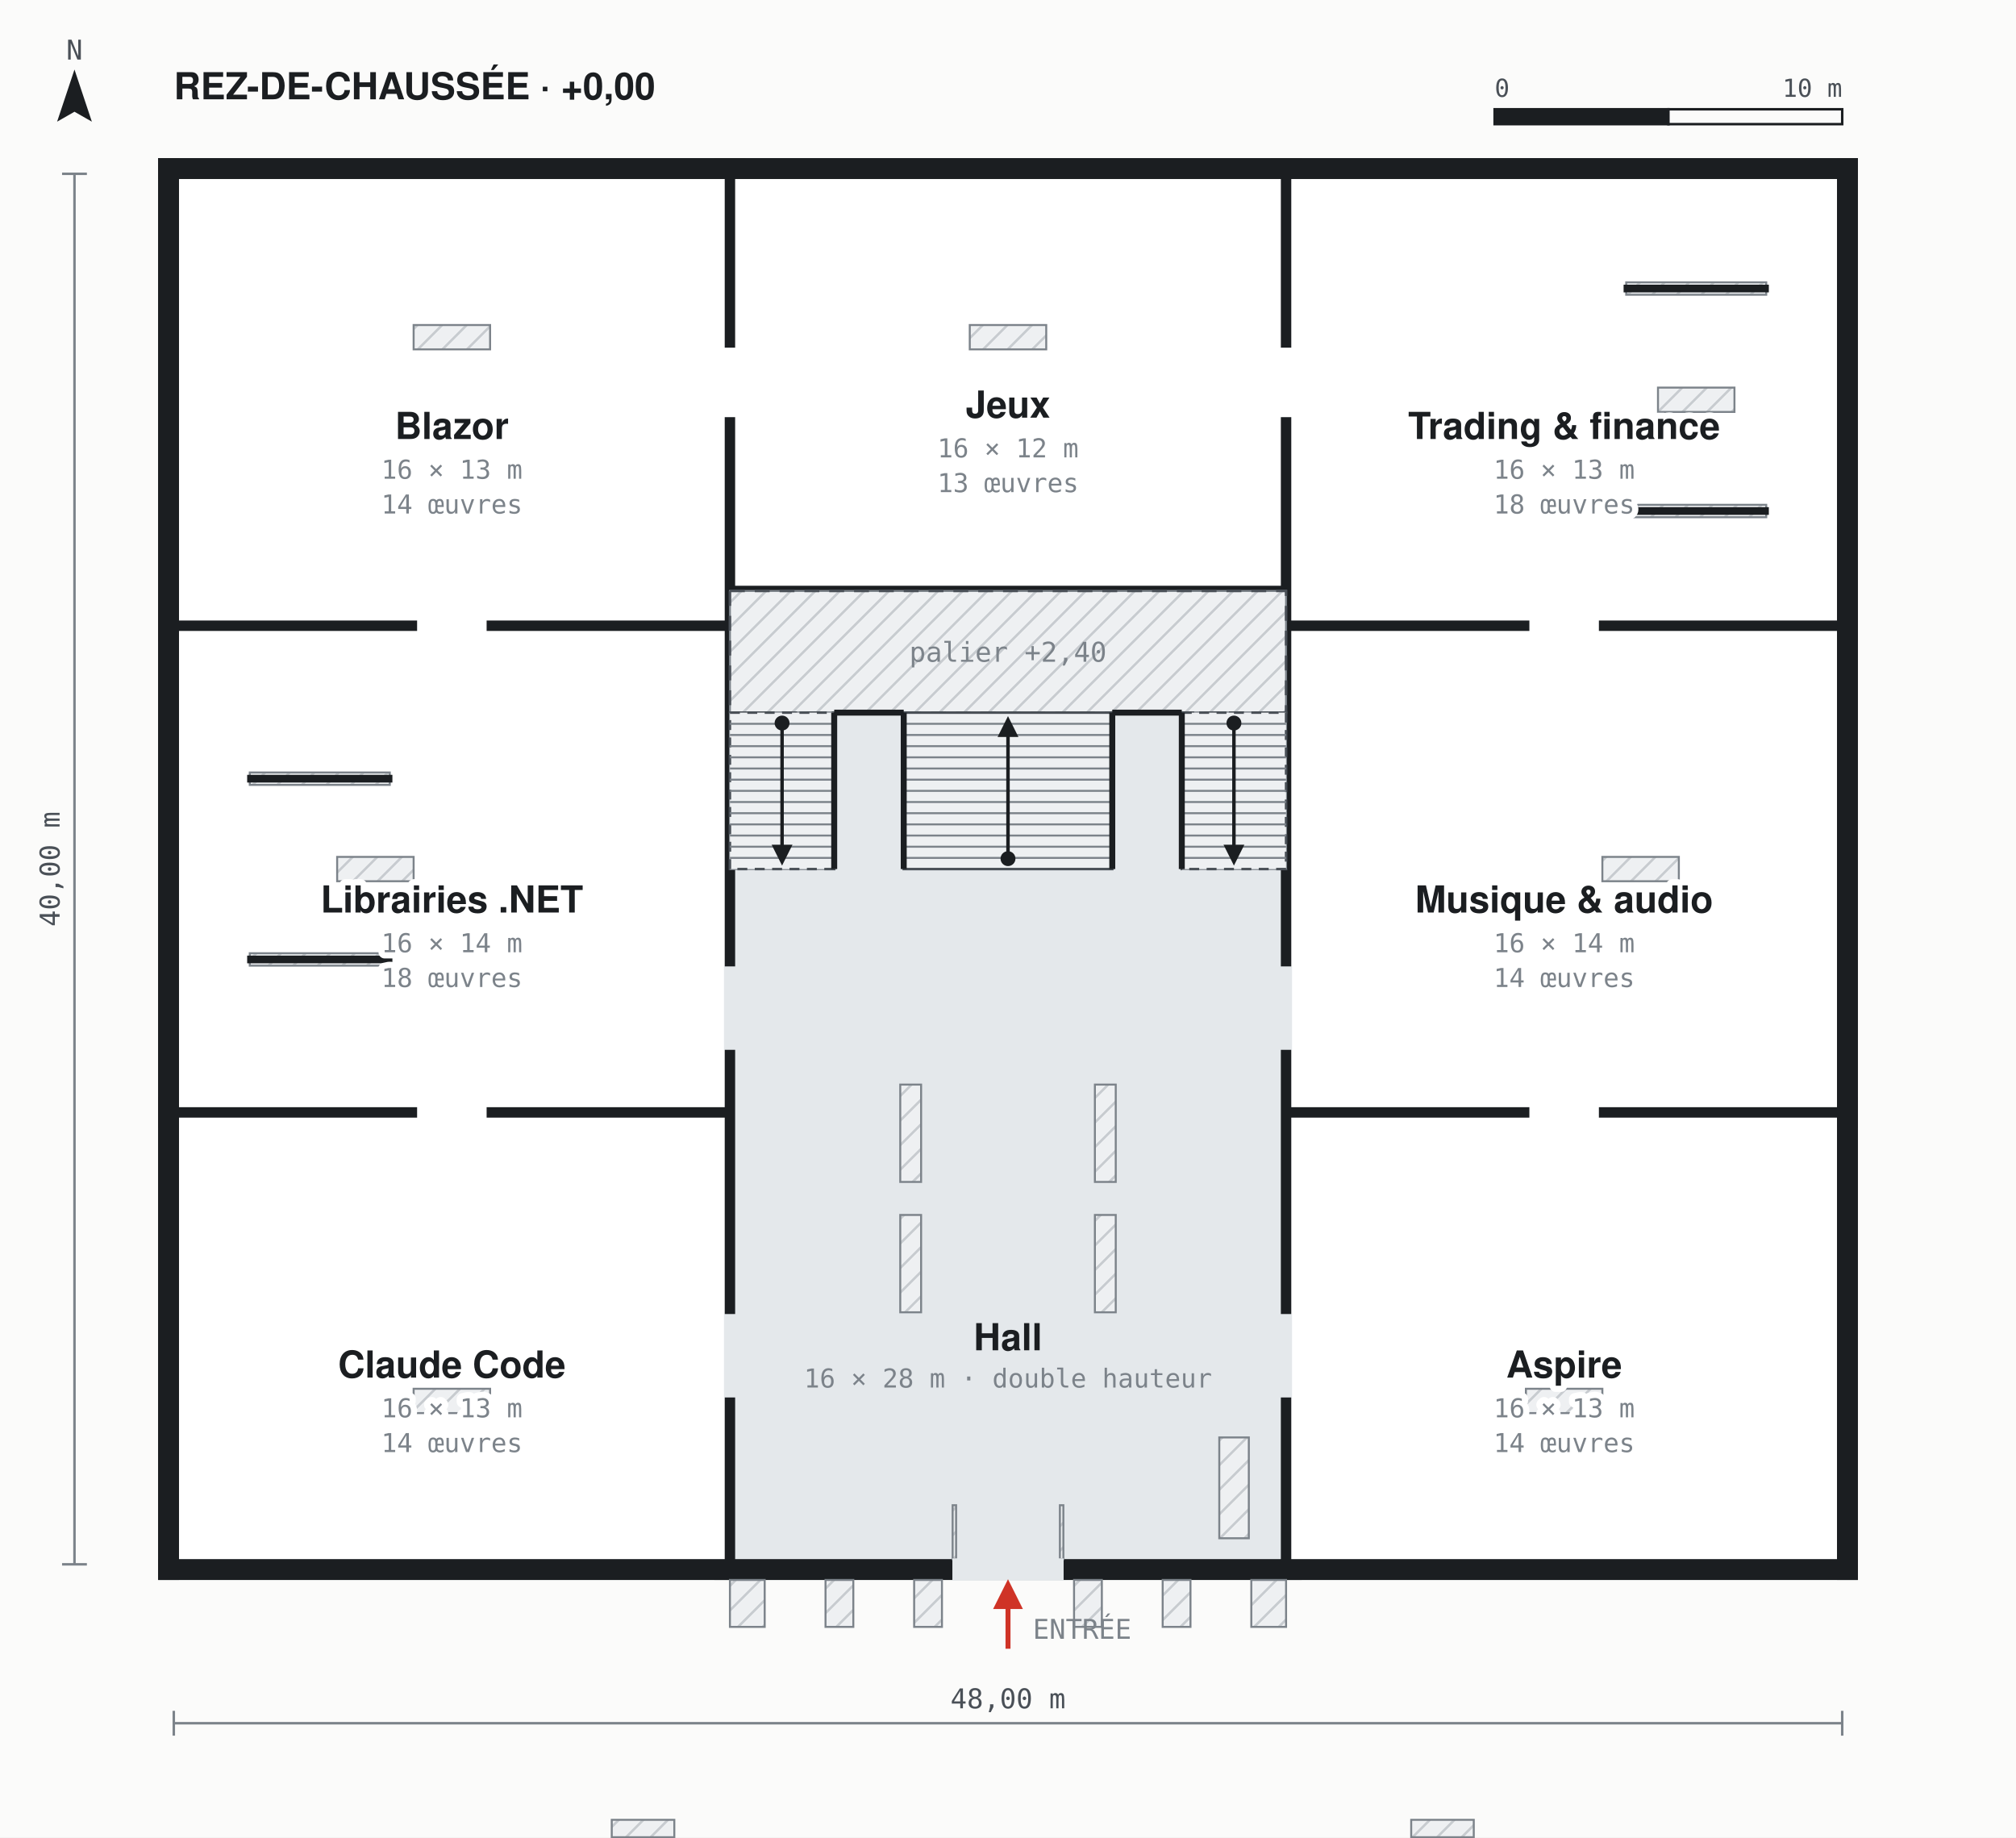
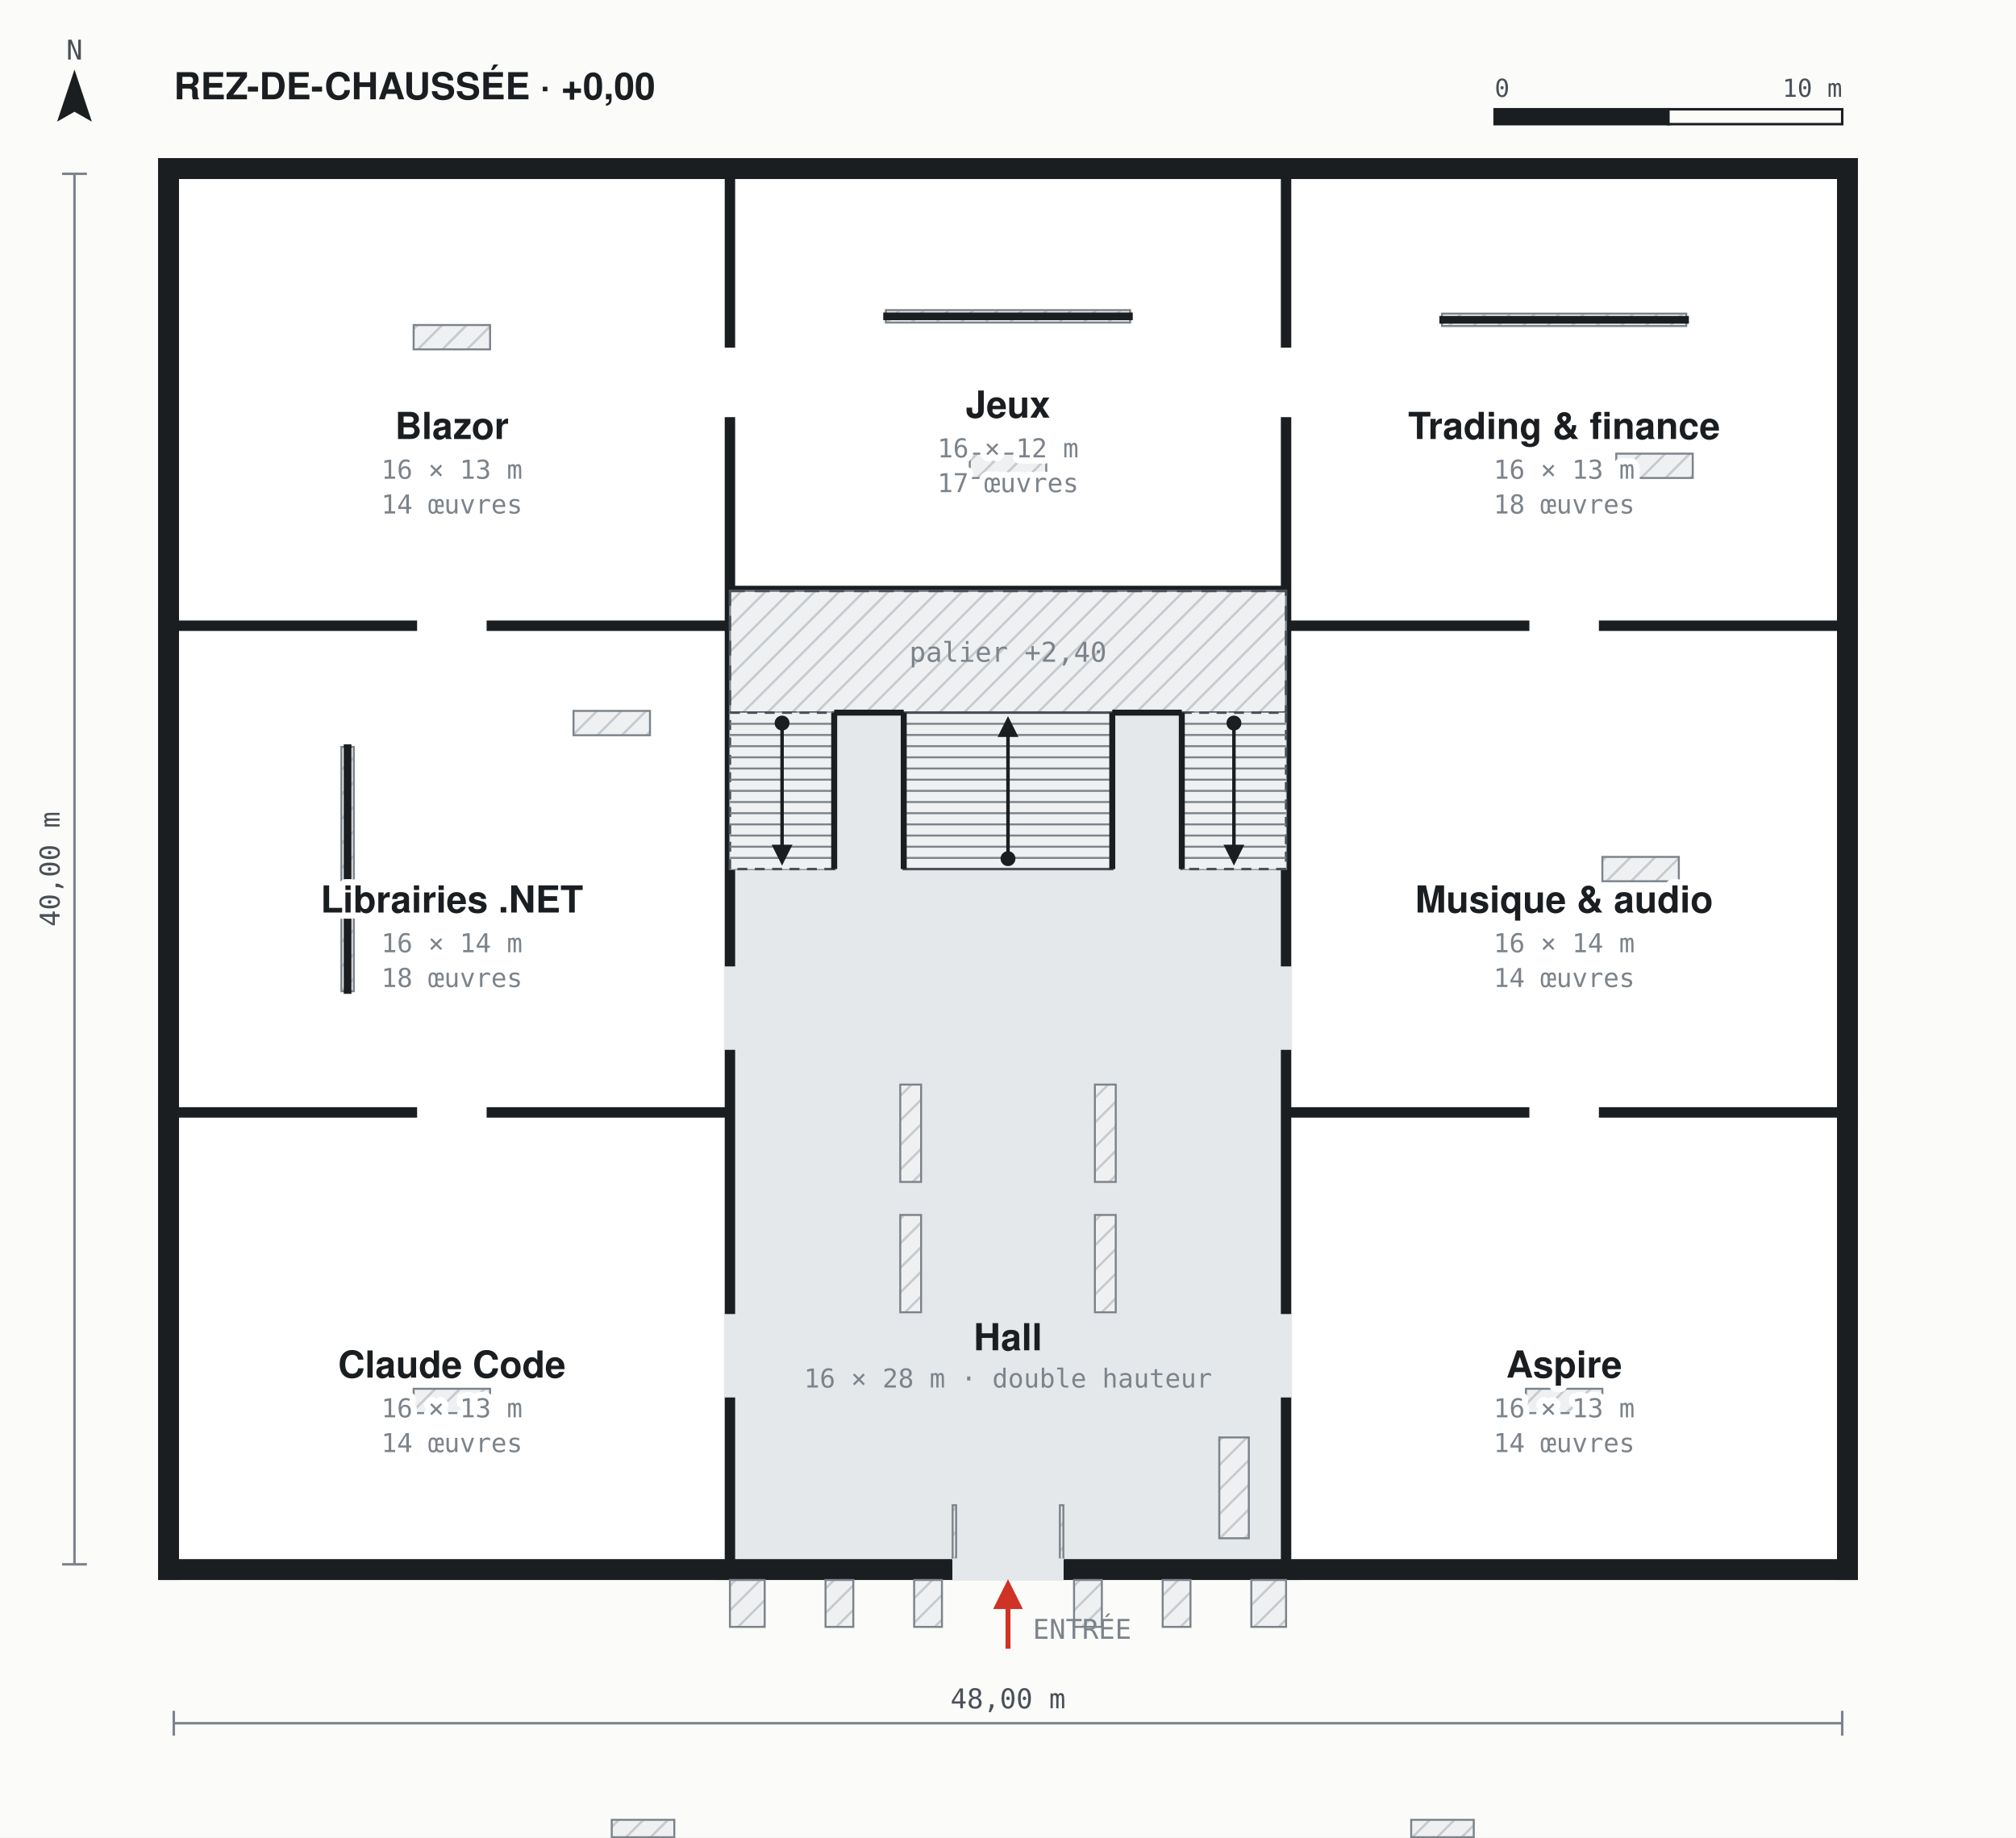
<svg xmlns="http://www.w3.org/2000/svg" viewBox="-70 -70 812 740" width="812" height="740" role="img" aria-label="Musée GitHub, Rez-de-chaussée">
  <style>.lbl{font-family:Archivo,Helvetica,Arial,sans-serif;font-weight:650;fill:#1B1E21}.cap{font-family:'IBM Plex Mono',Menlo,monospace;fill:#7C838A}.dim{font-family:'IBM Plex Mono',Menlo,monospace;fill:#4A5057}</style>
  <defs>
    <pattern id="closed" width="7" height="7" patternUnits="userSpaceOnUse" patternTransform="rotate(45)">
      <rect width="7" height="7" fill="#EEF0F2" />
      <line x1="0" y1="0" x2="0" y2="7" stroke="#C9CDD1" stroke-width="2" />
    </pattern>
    <marker id="fleche" viewBox="0 0 10 10" refX="5" refY="5" markerWidth="6" markerHeight="6" orient="auto">
      <path d="M0,0 L10,5 L0,10 z" fill="#1B1E21" />
    </marker>
    <marker id="fleche-r" viewBox="0 0 10 10" refX="5" refY="5" markerWidth="6" markerHeight="6" orient="auto">
      <path d="M0,0 L10,5 L0,10 z" fill="#CF3326" />
    </marker>
  </defs>
  <rect x="-70" y="-70" width="812" height="740" fill="#FBFBFA" />
  <rect x="-6.3" y="-6.3" width="684.6" height="8.4" fill="#1B1E21" />
  <rect x="-6.3" y="557.9" width="684.6" height="8.4" fill="#1B1E21" />
  <rect x="-6.3" y="-6.3" width="8.4" height="572.6" fill="#1B1E21" />
  <rect x="669.9" y="-6.3" width="8.4" height="572.6" fill="#1B1E21" />
  <rect x="-6.3" y="-6.3" width="236.6" height="194.6" fill="#1B1E21" />
  <rect x="-6.3" y="175.7" width="236.6" height="208.6" fill="#1B1E21" />
  <rect x="-6.3" y="371.7" width="236.6" height="194.6" fill="#1B1E21" />
  <rect x="217.7" y="-6.3" width="236.6" height="180.6" fill="#1B1E21" />
  <rect x="441.7" y="-6.3" width="236.6" height="194.6" fill="#1B1E21" />
  <rect x="441.7" y="175.7" width="236.6" height="208.6" fill="#1B1E21" />
  <rect x="441.7" y="371.7" width="236.6" height="194.6" fill="#1B1E21" />
  <rect x="217.7" y="161.7" width="236.6" height="404.6" fill="#1B1E21" />
  <rect x="2.1" y="2.1" width="219.8" height="177.8" fill="#FFFFFF" />
  <rect x="2.1" y="184.1" width="219.8" height="191.8" fill="#FFFFFF" />
  <rect x="2.1" y="380.1" width="219.8" height="177.8" fill="#FFFFFF" />
  <rect x="226.1" y="2.1" width="219.8" height="163.8" fill="#FFFFFF" />
  <rect x="450.1" y="2.1" width="219.8" height="177.8" fill="#FFFFFF" />
  <rect x="450.1" y="184.1" width="219.8" height="191.8" fill="#FFFFFF" />
  <rect x="450.1" y="380.1" width="219.8" height="177.8" fill="#FFFFFF" />
  <rect x="226.1" y="170.1" width="219.8" height="387.8" fill="#E4E8EB" />
  <rect x="224" y="168" width="224" height="49" fill="url(#closed)" stroke="#7C838A" stroke-width="0.8" />
  <rect x="224" y="217" width="42" height="63" fill="url(#closed)" stroke="#7C838A" stroke-width="0.8" />
  <rect x="406" y="217" width="42" height="63" fill="url(#closed)" stroke="#7C838A" stroke-width="0.8" />
  <rect x="224" y="566.3" width="14" height="18.9" fill="url(#closed)" stroke="#7C838A" stroke-width="0.8" />
  <rect x="434" y="566.3" width="14" height="18.9" fill="url(#closed)" stroke="#7C838A" stroke-width="0.8" />
  <rect x="262.5" y="566.3" width="11.2" height="18.9" fill="url(#closed)" stroke="#7C838A" stroke-width="0.8" />
  <rect x="298.2" y="566.3" width="11.2" height="18.9" fill="url(#closed)" stroke="#7C838A" stroke-width="0.8" />
  <rect x="362.6" y="566.3" width="11.2" height="18.9" fill="url(#closed)" stroke="#7C838A" stroke-width="0.8" />
  <rect x="398.3" y="566.3" width="11.2" height="18.9" fill="url(#closed)" stroke="#7C838A" stroke-width="0.8" />
  <rect x="313.7" y="536.2" width="1.4" height="21.7" fill="url(#closed)" stroke="#7C838A" stroke-width="0.8" />
  <rect x="356.9" y="536.2" width="1.4" height="21.7" fill="url(#closed)" stroke="#7C838A" stroke-width="0.8" />
  <rect x="882" y="742" width="56" height="14" fill="url(#closed)" stroke="#7C838A" stroke-width="0.8" />
  <rect x="868" y="756" width="56" height="14" fill="url(#closed)" stroke="#7C838A" stroke-width="0.8" />
  <rect x="854" y="770" width="56" height="14" fill="url(#closed)" stroke="#7C838A" stroke-width="0.8" />
  <rect x="574" y="784" width="56" height="14" fill="url(#closed)" stroke="#7C838A" stroke-width="0.8" />
  <rect x="840" y="784" width="56" height="14" fill="url(#closed)" stroke="#7C838A" stroke-width="0.8" />
  <rect x="532" y="798" width="238" height="14" fill="url(#closed)" stroke="#7C838A" stroke-width="0.8" />
  <rect x="826" y="798" width="56" height="14" fill="url(#closed)" stroke="#7C838A" stroke-width="0.8" />
  <rect x="518" y="812" width="266" height="14" fill="url(#closed)" stroke="#7C838A" stroke-width="0.8" />
  <rect x="812" y="812" width="56" height="14" fill="url(#closed)" stroke="#7C838A" stroke-width="0.8" />
  <rect x="504" y="826" width="350" height="14" fill="url(#closed)" stroke="#7C838A" stroke-width="0.8" />
  <rect x="490" y="840" width="350" height="14" fill="url(#closed)" stroke="#7C838A" stroke-width="0.8" />
  <rect x="476" y="854" width="336" height="14" fill="url(#closed)" stroke="#7C838A" stroke-width="0.8" />
  <rect x="476" y="868" width="336" height="14" fill="url(#closed)" stroke="#7C838A" stroke-width="0.8" />
  <rect x="462" y="882" width="336" height="14" fill="url(#closed)" stroke="#7C838A" stroke-width="0.8" />
  <rect x="476" y="896" width="322" height="14" fill="url(#closed)" stroke="#7C838A" stroke-width="0.8" />
  <rect x="476" y="910" width="308" height="14" fill="url(#closed)" stroke="#7C838A" stroke-width="0.8" />
  <rect x="476" y="924" width="294" height="14" fill="url(#closed)" stroke="#7C838A" stroke-width="0.8" />
  <rect x="476" y="938" width="294" height="14" fill="url(#closed)" stroke="#7C838A" stroke-width="0.8" />
  <rect x="476" y="952" width="280" height="14" fill="url(#closed)" stroke="#7C838A" stroke-width="0.8" />
  <rect x="476" y="966" width="280" height="14" fill="url(#closed)" stroke="#7C838A" stroke-width="0.8" />
  <rect x="476" y="980" width="294" height="14" fill="url(#closed)" stroke="#7C838A" stroke-width="0.8" />
  <rect x="476" y="994" width="280" height="14" fill="url(#closed)" stroke="#7C838A" stroke-width="0.8" />
  <rect x="490" y="1008" width="266" height="14" fill="url(#closed)" stroke="#7C838A" stroke-width="0.8" />
  <rect x="518" y="1022" width="28" height="14" fill="url(#closed)" stroke="#7C838A" stroke-width="0.8" />
  <rect x="602" y="1022" width="126" height="14" fill="url(#closed)" stroke="#7C838A" stroke-width="0.8" />
  <rect x="1162" y="28" width="14" height="14" fill="url(#closed)" stroke="#7C838A" stroke-width="0.8" />
  <rect x="1148" y="42" width="28" height="14" fill="url(#closed)" stroke="#7C838A" stroke-width="0.8" />
  <rect x="1148" y="56" width="14" height="14" fill="url(#closed)" stroke="#7C838A" stroke-width="0.8" />
  <rect x="1134" y="70" width="28" height="14" fill="url(#closed)" stroke="#7C838A" stroke-width="0.8" />
  <rect x="1120" y="84" width="28" height="14" fill="url(#closed)" stroke="#7C838A" stroke-width="0.8" />
  <rect x="1106" y="98" width="28" height="14" fill="url(#closed)" stroke="#7C838A" stroke-width="0.8" />
  <rect x="1092" y="112" width="42" height="14" fill="url(#closed)" stroke="#7C838A" stroke-width="0.8" />
  <rect x="1092" y="126" width="28" height="14" fill="url(#closed)" stroke="#7C838A" stroke-width="0.8" />
  <rect x="1078" y="140" width="28" height="14" fill="url(#closed)" stroke="#7C838A" stroke-width="0.8" />
  <rect x="1064" y="154" width="42" height="14" fill="url(#closed)" stroke="#7C838A" stroke-width="0.8" />
  <rect x="1064" y="168" width="28" height="14" fill="url(#closed)" stroke="#7C838A" stroke-width="0.8" />
  <rect x="1050" y="182" width="28" height="14" fill="url(#closed)" stroke="#7C838A" stroke-width="0.8" />
  <rect x="1036" y="196" width="42" height="14" fill="url(#closed)" stroke="#7C838A" stroke-width="0.8" />
  <rect x="1036" y="210" width="28" height="14" fill="url(#closed)" stroke="#7C838A" stroke-width="0.8" />
  <rect x="1036" y="224" width="28" height="14" fill="url(#closed)" stroke="#7C838A" stroke-width="0.8" />
  <rect x="1036" y="238" width="28" height="14" fill="url(#closed)" stroke="#7C838A" stroke-width="0.8" />
  <rect x="1036" y="252" width="28" height="14" fill="url(#closed)" stroke="#7C838A" stroke-width="0.8" />
  <rect x="1036" y="294" width="28" height="14" fill="url(#closed)" stroke="#7C838A" stroke-width="0.8" />
  <rect x="1036" y="308" width="28" height="14" fill="url(#closed)" stroke="#7C838A" stroke-width="0.8" />
  <rect x="1036" y="322" width="28" height="14" fill="url(#closed)" stroke="#7C838A" stroke-width="0.8" />
  <rect x="1036" y="336" width="28" height="14" fill="url(#closed)" stroke="#7C838A" stroke-width="0.8" />
  <rect x="1036" y="350" width="28" height="14" fill="url(#closed)" stroke="#7C838A" stroke-width="0.8" />
  <rect x="1036" y="364" width="42" height="14" fill="url(#closed)" stroke="#7C838A" stroke-width="0.8" />
  <rect x="1036" y="378" width="42" height="14" fill="url(#closed)" stroke="#7C838A" stroke-width="0.8" />
  <rect x="1036" y="392" width="42" height="14" fill="url(#closed)" stroke="#7C838A" stroke-width="0.8" />
  <rect x="1036" y="406" width="28" height="14" fill="url(#closed)" stroke="#7C838A" stroke-width="0.8" />
  <rect x="1022" y="420" width="42" height="14" fill="url(#closed)" stroke="#7C838A" stroke-width="0.8" />
  <rect x="1022" y="434" width="42" height="14" fill="url(#closed)" stroke="#7C838A" stroke-width="0.8" />
  <rect x="1008" y="448" width="42" height="14" fill="url(#closed)" stroke="#7C838A" stroke-width="0.8" />
  <rect x="994" y="462" width="56" height="14" fill="url(#closed)" stroke="#7C838A" stroke-width="0.8" />
  <rect x="980" y="476" width="56" height="14" fill="url(#closed)" stroke="#7C838A" stroke-width="0.8" />
  <rect x="966" y="490" width="56" height="14" fill="url(#closed)" stroke="#7C838A" stroke-width="0.8" />
  <rect x="966" y="504" width="42" height="14" fill="url(#closed)" stroke="#7C838A" stroke-width="0.8" />
  <rect x="952" y="518" width="42" height="14" fill="url(#closed)" stroke="#7C838A" stroke-width="0.8" />
  <rect x="952" y="532" width="42" height="14" fill="url(#closed)" stroke="#7C838A" stroke-width="0.8" />
  <rect x="952" y="546" width="28" height="14" fill="url(#closed)" stroke="#7C838A" stroke-width="0.8" />
  <rect x="952" y="560" width="28" height="14" fill="url(#closed)" stroke="#7C838A" stroke-width="0.8" />
  <rect x="952" y="574" width="28" height="14" fill="url(#closed)" stroke="#7C838A" stroke-width="0.8" />
  <rect x="952" y="588" width="28" height="14" fill="url(#closed)" stroke="#7C838A" stroke-width="0.8" />
  <rect x="952" y="602" width="28" height="14" fill="url(#closed)" stroke="#7C838A" stroke-width="0.8" />
  <rect x="952" y="616" width="42" height="14" fill="url(#closed)" stroke="#7C838A" stroke-width="0.8" />
  <rect x="952" y="630" width="42" height="14" fill="url(#closed)" stroke="#7C838A" stroke-width="0.8" />
  <rect x="952" y="644" width="42" height="14" fill="url(#closed)" stroke="#7C838A" stroke-width="0.8" />
  <rect x="952" y="658" width="42" height="14" fill="url(#closed)" stroke="#7C838A" stroke-width="0.8" />
  <rect x="938" y="672" width="42" height="14" fill="url(#closed)" stroke="#7C838A" stroke-width="0.8" />
  <rect x="938" y="686" width="42" height="14" fill="url(#closed)" stroke="#7C838A" stroke-width="0.8" />
  <rect x="924" y="700" width="42" height="14" fill="url(#closed)" stroke="#7C838A" stroke-width="0.8" />
  <rect x="910" y="714" width="56" height="14" fill="url(#closed)" stroke="#7C838A" stroke-width="0.8" />
  <rect x="896" y="728" width="56" height="14" fill="url(#closed)" stroke="#7C838A" stroke-width="0.8" />
  <rect x="96.6" y="60.9" width="30.8" height="9.8" fill="url(#closed)" stroke="#7C838A" stroke-width="0.8" />
-   <rect x="65.8" y="275.1" width="30.8" height="9.8" fill="url(#closed)" stroke="#7C838A" stroke-width="0.8" />
-   <rect x="96.6" y="489.3" width="30.8" height="9.8" fill="url(#closed)" stroke="#7C838A" stroke-width="0.8" />
  <rect x="575.4" y="275.1" width="30.8" height="9.8" fill="url(#closed)" stroke="#7C838A" stroke-width="0.8" />
  <rect x="544.6" y="489.3" width="30.8" height="9.8" fill="url(#closed)" stroke="#7C838A" stroke-width="0.8" />
-   <rect x="597.8" y="86.1" width="30.8" height="9.8" fill="url(#closed)" stroke="#7C838A" stroke-width="0.8" />
-   <rect x="320.6" y="60.9" width="30.8" height="9.8" fill="url(#closed)" stroke="#7C838A" stroke-width="0.8" />
+   <rect x="161" y="216.3" width="30.8" height="9.8" fill="url(#closed)" stroke="#7C838A" stroke-width="0.8" />
+   <rect x="96.6" y="489.3" width="30.8" height="9.8" fill="url(#closed)" stroke="#7C838A" stroke-width="0.8" />
+   <rect x="581" y="112.7" width="30.8" height="9.8" fill="url(#closed)" stroke="#7C838A" stroke-width="0.8" />
+   <rect x="320.6" y="112.7" width="30.8" height="9.8" fill="url(#closed)" stroke="#7C838A" stroke-width="0.8" />
  <rect x="292.6" y="366.8" width="8.4" height="39.2" fill="url(#closed)" stroke="#7C838A" stroke-width="0.8" />
  <rect x="292.6" y="419.3" width="8.4" height="39.2" fill="url(#closed)" stroke="#7C838A" stroke-width="0.8" />
  <rect x="371" y="366.8" width="8.4" height="39.2" fill="url(#closed)" stroke="#7C838A" stroke-width="0.8" />
  <rect x="371" y="419.3" width="8.4" height="39.2" fill="url(#closed)" stroke="#7C838A" stroke-width="0.8" />
  <rect x="421.1" y="508.9" width="11.9" height="40.6" fill="url(#closed)" stroke="#7C838A" stroke-width="0.8" />
  <rect x="583.4" y="750.7" width="23.2" height="7.8" fill="url(#closed)" stroke="#7C838A" stroke-width="0.8" />
  <rect x="408.1" y="855.4" width="7" height="25.2" fill="url(#closed)" stroke="#7C838A" stroke-width="0.8" />
  <rect x="498.4" y="662.9" width="25.2" height="7" fill="url(#closed)" stroke="#7C838A" stroke-width="0.8" />
  <rect x="176.4" y="662.9" width="25.2" height="7" fill="url(#closed)" stroke="#7C838A" stroke-width="0.8" />
-   <rect x="30.6" y="241.1" width="56.4" height="5" fill="url(#closed)" stroke="#7C838A" stroke-width="0.8" />
-   <rect x="30.6" y="313.9" width="56.4" height="5" fill="url(#closed)" stroke="#7C838A" stroke-width="0.8" />
-   <rect x="585" y="43.7" width="56.4" height="5" fill="url(#closed)" stroke="#7C838A" stroke-width="0.8" />
-   <rect x="585" y="133.3" width="56.4" height="5" fill="url(#closed)" stroke="#7C838A" stroke-width="0.8" />
-   <rect x="30.8" y="243.3" width="56" height="0.6" fill="#1B1E21" stroke="#1B1E21" stroke-width="2.5" />
-   <rect x="30.8" y="316.1" width="56" height="0.6" fill="#1B1E21" stroke="#1B1E21" stroke-width="2.5" />
-   <rect x="585.2" y="45.9" width="56" height="0.6" fill="#1B1E21" stroke="#1B1E21" stroke-width="2.5" />
-   <rect x="585.2" y="135.5" width="56" height="0.6" fill="#1B1E21" stroke="#1B1E21" stroke-width="2.5" />
+   <rect x="510.8" y="56.3" width="98.4" height="5" fill="url(#closed)" stroke="#7C838A" stroke-width="0.8" />
+   <rect x="286.8" y="54.9" width="98.4" height="5" fill="url(#closed)" stroke="#7C838A" stroke-width="0.8" />
+   <rect x="67.5" y="230.8" width="5" height="98.4" fill="url(#closed)" stroke="#7C838A" stroke-width="0.8" />
+   <rect x="511" y="58.5" width="98" height="0.6" fill="#1B1E21" stroke="#1B1E21" stroke-width="2.5" />
+   <rect x="287" y="57.1" width="98" height="0.6" fill="#1B1E21" stroke="#1B1E21" stroke-width="2.5" />
+   <rect x="69.7" y="231" width="0.6" height="98" fill="#1B1E21" stroke="#1B1E21" stroke-width="2.5" />
  <rect x="224" y="168" width="224" height="49" fill="none" stroke="#4A5057" stroke-width="1" stroke-dasharray="6 4" />
  <text x="336" y="196.5" text-anchor="middle" font-size="11" class="cap">palier +2,40</text>
  <rect x="294" y="217" width="84" height="63" fill="#EEF0F2" stroke="#4A5057" stroke-width="1" />
  <line x1="294" x2="378" y1="221.5" y2="221.5" stroke="#7C838A" stroke-width="0.8" />
  <line x1="294" x2="378" y1="226" y2="226" stroke="#7C838A" stroke-width="0.8" />
  <line x1="294" x2="378" y1="230.5" y2="230.5" stroke="#7C838A" stroke-width="0.8" />
  <line x1="294" x2="378" y1="235" y2="235" stroke="#7C838A" stroke-width="0.8" />
  <line x1="294" x2="378" y1="239.5" y2="239.5" stroke="#7C838A" stroke-width="0.8" />
  <line x1="294" x2="378" y1="244" y2="244" stroke="#7C838A" stroke-width="0.8" />
  <line x1="294" x2="378" y1="248.5" y2="248.5" stroke="#7C838A" stroke-width="0.8" />
  <line x1="294" x2="378" y1="253" y2="253" stroke="#7C838A" stroke-width="0.8" />
  <line x1="294" x2="378" y1="257.5" y2="257.5" stroke="#7C838A" stroke-width="0.8" />
  <line x1="294" x2="378" y1="262" y2="262" stroke="#7C838A" stroke-width="0.8" />
  <line x1="294" x2="378" y1="266.5" y2="266.5" stroke="#7C838A" stroke-width="0.8" />
  <line x1="294" x2="378" y1="271" y2="271" stroke="#7C838A" stroke-width="0.8" />
  <line x1="294" x2="378" y1="275.5" y2="275.5" stroke="#7C838A" stroke-width="0.8" />
  <line x1="336" x2="336" y1="275.8" y2="222.6" stroke="#1B1E21" stroke-width="1.4" marker-end="url(#fleche)" />
  <circle cx="336" cy="275.8" r="3" fill="#1B1E21" />
  <rect x="224" y="217" width="42" height="63" fill="#EEF0F2" stroke="#4A5057" stroke-width="1" stroke-dasharray="4 3" />
  <line x1="224" x2="266" y1="221.5" y2="221.5" stroke="#7C838A" stroke-width="0.8" />
  <line x1="224" x2="266" y1="226" y2="226" stroke="#7C838A" stroke-width="0.8" />
  <line x1="224" x2="266" y1="230.5" y2="230.5" stroke="#7C838A" stroke-width="0.8" />
  <line x1="224" x2="266" y1="235" y2="235" stroke="#7C838A" stroke-width="0.8" />
  <line x1="224" x2="266" y1="239.5" y2="239.5" stroke="#7C838A" stroke-width="0.8" />
  <line x1="224" x2="266" y1="244" y2="244" stroke="#7C838A" stroke-width="0.8" />
  <line x1="224" x2="266" y1="248.5" y2="248.5" stroke="#7C838A" stroke-width="0.8" />
  <line x1="224" x2="266" y1="253" y2="253" stroke="#7C838A" stroke-width="0.8" />
  <line x1="224" x2="266" y1="257.5" y2="257.5" stroke="#7C838A" stroke-width="0.8" />
  <line x1="224" x2="266" y1="262" y2="262" stroke="#7C838A" stroke-width="0.8" />
  <line x1="224" x2="266" y1="266.5" y2="266.5" stroke="#7C838A" stroke-width="0.8" />
  <line x1="224" x2="266" y1="271" y2="271" stroke="#7C838A" stroke-width="0.8" />
  <line x1="224" x2="266" y1="275.5" y2="275.5" stroke="#7C838A" stroke-width="0.8" />
  <line x1="245" x2="245" y1="221.2" y2="274.4" stroke="#1B1E21" stroke-width="1.4" marker-end="url(#fleche)" />
  <circle cx="245" cy="221.2" r="3" fill="#1B1E21" />
  <rect x="406" y="217" width="42" height="63" fill="#EEF0F2" stroke="#4A5057" stroke-width="1" stroke-dasharray="4 3" />
  <line x1="406" x2="448" y1="221.5" y2="221.5" stroke="#7C838A" stroke-width="0.8" />
  <line x1="406" x2="448" y1="226" y2="226" stroke="#7C838A" stroke-width="0.8" />
  <line x1="406" x2="448" y1="230.5" y2="230.5" stroke="#7C838A" stroke-width="0.8" />
  <line x1="406" x2="448" y1="235" y2="235" stroke="#7C838A" stroke-width="0.8" />
  <line x1="406" x2="448" y1="239.5" y2="239.5" stroke="#7C838A" stroke-width="0.8" />
  <line x1="406" x2="448" y1="244" y2="244" stroke="#7C838A" stroke-width="0.8" />
  <line x1="406" x2="448" y1="248.5" y2="248.5" stroke="#7C838A" stroke-width="0.8" />
  <line x1="406" x2="448" y1="253" y2="253" stroke="#7C838A" stroke-width="0.8" />
  <line x1="406" x2="448" y1="257.5" y2="257.5" stroke="#7C838A" stroke-width="0.8" />
  <line x1="406" x2="448" y1="262" y2="262" stroke="#7C838A" stroke-width="0.8" />
  <line x1="406" x2="448" y1="266.5" y2="266.5" stroke="#7C838A" stroke-width="0.8" />
  <line x1="406" x2="448" y1="271" y2="271" stroke="#7C838A" stroke-width="0.8" />
  <line x1="406" x2="448" y1="275.5" y2="275.5" stroke="#7C838A" stroke-width="0.8" />
  <line x1="427" x2="427" y1="221.2" y2="274.4" stroke="#1B1E21" stroke-width="1.4" marker-end="url(#fleche)" />
  <circle cx="427" cy="221.2" r="3" fill="#1B1E21" />
  <line x1="266" y1="217" x2="294" y2="217" stroke="#1B1E21" stroke-width="2.4" />
  <line x1="378" y1="217" x2="406" y2="217" stroke="#1B1E21" stroke-width="2.4" />
  <line x1="294" y1="217" x2="294" y2="280" stroke="#1B1E21" stroke-width="2.4" />
  <line x1="378" y1="217" x2="378" y2="280" stroke="#1B1E21" stroke-width="2.4" />
  <line x1="266" y1="217" x2="266" y2="280" stroke="#1B1E21" stroke-width="2.4" />
  <line x1="406" y1="217" x2="406" y2="280" stroke="#1B1E21" stroke-width="2.4" />
  <rect x="313.6" y="557.6" width="44.8" height="9" fill="#E4E8EB" />
  <path d="M336,594L336,572" stroke="#CF3326" stroke-width="2" marker-end="url(#fleche-r)" />
  <text x="346" y="590" font-size="11" class="cap" fill="#CF3326">ENTRÉE</text>
  <rect x="221.6" y="319.2" width="4.8" height="33.6" fill="#E4E8EB" />
  <rect x="221.6" y="459.2" width="4.8" height="33.6" fill="#E4E8EB" />
  <rect x="445.6" y="319.2" width="4.8" height="33.6" fill="#E4E8EB" />
  <rect x="445.6" y="459.2" width="4.8" height="33.6" fill="#E4E8EB" />
  <rect x="98" y="179.6" width="28" height="4.8" fill="#FFFFFF" />
  <rect x="98" y="375.6" width="28" height="4.8" fill="#FFFFFF" />
  <rect x="546" y="179.6" width="28" height="4.8" fill="#FFFFFF" />
  <rect x="546" y="375.6" width="28" height="4.8" fill="#FFFFFF" />
  <rect x="221.6" y="70" width="4.8" height="28" fill="#FFFFFF" />
  <rect x="445.6" y="70" width="4.8" height="28" fill="#FFFFFF" />
  <text x="112" y="106.8" text-anchor="middle" font-size="15" class="lbl" stroke="#FFFFFF" stroke-width="5" paint-order="stroke" stroke-linejoin="round">Blazor</text>
  <text x="112" y="122.8" text-anchor="middle" font-size="10.5" class="cap" stroke="#FFFFFF" stroke-width="5" paint-order="stroke" stroke-linejoin="round">16 × 13 m</text>
  <text x="112" y="136.8" text-anchor="middle" font-size="10.5" class="cap" stroke="#FFFFFF" stroke-width="5" paint-order="stroke" stroke-linejoin="round">14 œuvres</text>
  <text x="112" y="297.5" text-anchor="middle" font-size="15" class="lbl" stroke="#FFFFFF" stroke-width="5" paint-order="stroke" stroke-linejoin="round">Librairies .NET</text>
  <text x="112" y="313.5" text-anchor="middle" font-size="10.5" class="cap" stroke="#FFFFFF" stroke-width="5" paint-order="stroke" stroke-linejoin="round">16 × 14 m</text>
  <text x="112" y="327.5" text-anchor="middle" font-size="10.5" class="cap" stroke="#FFFFFF" stroke-width="5" paint-order="stroke" stroke-linejoin="round">18 œuvres</text>
  <text x="112" y="484.8" text-anchor="middle" font-size="15" class="lbl" stroke="#FFFFFF" stroke-width="5" paint-order="stroke" stroke-linejoin="round">Claude Code</text>
  <text x="112" y="500.8" text-anchor="middle" font-size="10.5" class="cap" stroke="#FFFFFF" stroke-width="5" paint-order="stroke" stroke-linejoin="round">16 × 13 m</text>
  <text x="112" y="514.8" text-anchor="middle" font-size="10.5" class="cap" stroke="#FFFFFF" stroke-width="5" paint-order="stroke" stroke-linejoin="round">14 œuvres</text>
  <text x="336" y="98.2" text-anchor="middle" font-size="15" class="lbl" stroke="#FFFFFF" stroke-width="5" paint-order="stroke" stroke-linejoin="round">Jeux</text>
  <text x="336" y="114.2" text-anchor="middle" font-size="10.5" class="cap" stroke="#FFFFFF" stroke-width="5" paint-order="stroke" stroke-linejoin="round">16 × 12 m</text>
-   <text x="336" y="128.2" text-anchor="middle" font-size="10.5" class="cap" stroke="#FFFFFF" stroke-width="5" paint-order="stroke" stroke-linejoin="round">13 œuvres</text>
+   <text x="336" y="128.2" text-anchor="middle" font-size="10.5" class="cap" stroke="#FFFFFF" stroke-width="5" paint-order="stroke" stroke-linejoin="round">17 œuvres</text>
  <text x="560" y="106.8" text-anchor="middle" font-size="15" class="lbl" stroke="#FFFFFF" stroke-width="5" paint-order="stroke" stroke-linejoin="round">Trading &amp; finance</text>
  <text x="560" y="122.8" text-anchor="middle" font-size="10.5" class="cap" stroke="#FFFFFF" stroke-width="5" paint-order="stroke" stroke-linejoin="round">16 × 13 m</text>
  <text x="560" y="136.8" text-anchor="middle" font-size="10.5" class="cap" stroke="#FFFFFF" stroke-width="5" paint-order="stroke" stroke-linejoin="round">18 œuvres</text>
  <text x="560" y="297.5" text-anchor="middle" font-size="15" class="lbl" stroke="#FFFFFF" stroke-width="5" paint-order="stroke" stroke-linejoin="round">Musique &amp; audio</text>
  <text x="560" y="313.5" text-anchor="middle" font-size="10.5" class="cap" stroke="#FFFFFF" stroke-width="5" paint-order="stroke" stroke-linejoin="round">16 × 14 m</text>
  <text x="560" y="327.5" text-anchor="middle" font-size="10.5" class="cap" stroke="#FFFFFF" stroke-width="5" paint-order="stroke" stroke-linejoin="round">14 œuvres</text>
  <text x="560" y="484.8" text-anchor="middle" font-size="15" class="lbl" stroke="#FFFFFF" stroke-width="5" paint-order="stroke" stroke-linejoin="round">Aspire</text>
  <text x="560" y="500.8" text-anchor="middle" font-size="10.5" class="cap" stroke="#FFFFFF" stroke-width="5" paint-order="stroke" stroke-linejoin="round">16 × 13 m</text>
  <text x="560" y="514.8" text-anchor="middle" font-size="10.5" class="cap" stroke="#FFFFFF" stroke-width="5" paint-order="stroke" stroke-linejoin="round">14 œuvres</text>
  <text x="336" y="473.8" text-anchor="middle" font-size="15" class="lbl" stroke="#E4E8EB" stroke-width="5" paint-order="stroke" stroke-linejoin="round">Hall</text>
  <text x="336" y="488.8" text-anchor="middle" font-size="10.5" class="cap" stroke="#E4E8EB" stroke-width="5" paint-order="stroke" stroke-linejoin="round">16 × 28 m · double hauteur</text>
  <g stroke="#7C838A" stroke-width="1">
    <line x1="0" x2="672" y1="624" y2="624" />
    <line x1="0" x2="0" y1="619" y2="629" />
    <line x1="672" x2="672" y1="619" y2="629" />
    <line y1="0" y2="560" x1="-40" x2="-40" />
    <line y1="0" y2="0" x1="-45" x2="-35" />
    <line y1="560" y2="560" x1="-45" x2="-35" />
  </g>
  <text x="336" y="618" text-anchor="middle" font-size="11" class="dim">48,00 m</text>
  <text x="-46" y="280" text-anchor="middle" font-size="11" class="dim" transform="rotate(-90 -46 280)">40,00 m</text>
  <g transform="translate(532,-26)">
    <rect x="0" y="0" width="70" height="6" fill="#1B1E21" stroke="#1B1E21" />
    <rect x="70" y="0" width="70" height="6" fill="#FBFBFA" stroke="#1B1E21" />
    <text x="0" y="-5" font-size="10" class="dim">0</text>
    <text x="140" y="-5" font-size="10" text-anchor="end" class="dim">10 m</text>
  </g>
  <g transform="translate(-40,-30)">
    <path d="M0,-12 L7,9 L0,5 L-7,9 z" fill="#1B1E21" />
    <text x="0" y="-16" text-anchor="middle" font-size="11" class="dim">N</text>
  </g>
  <text x="0" y="-30" font-size="15" class="lbl">REZ-DE-CHAUSSÉE · +0,00</text>
</svg>
